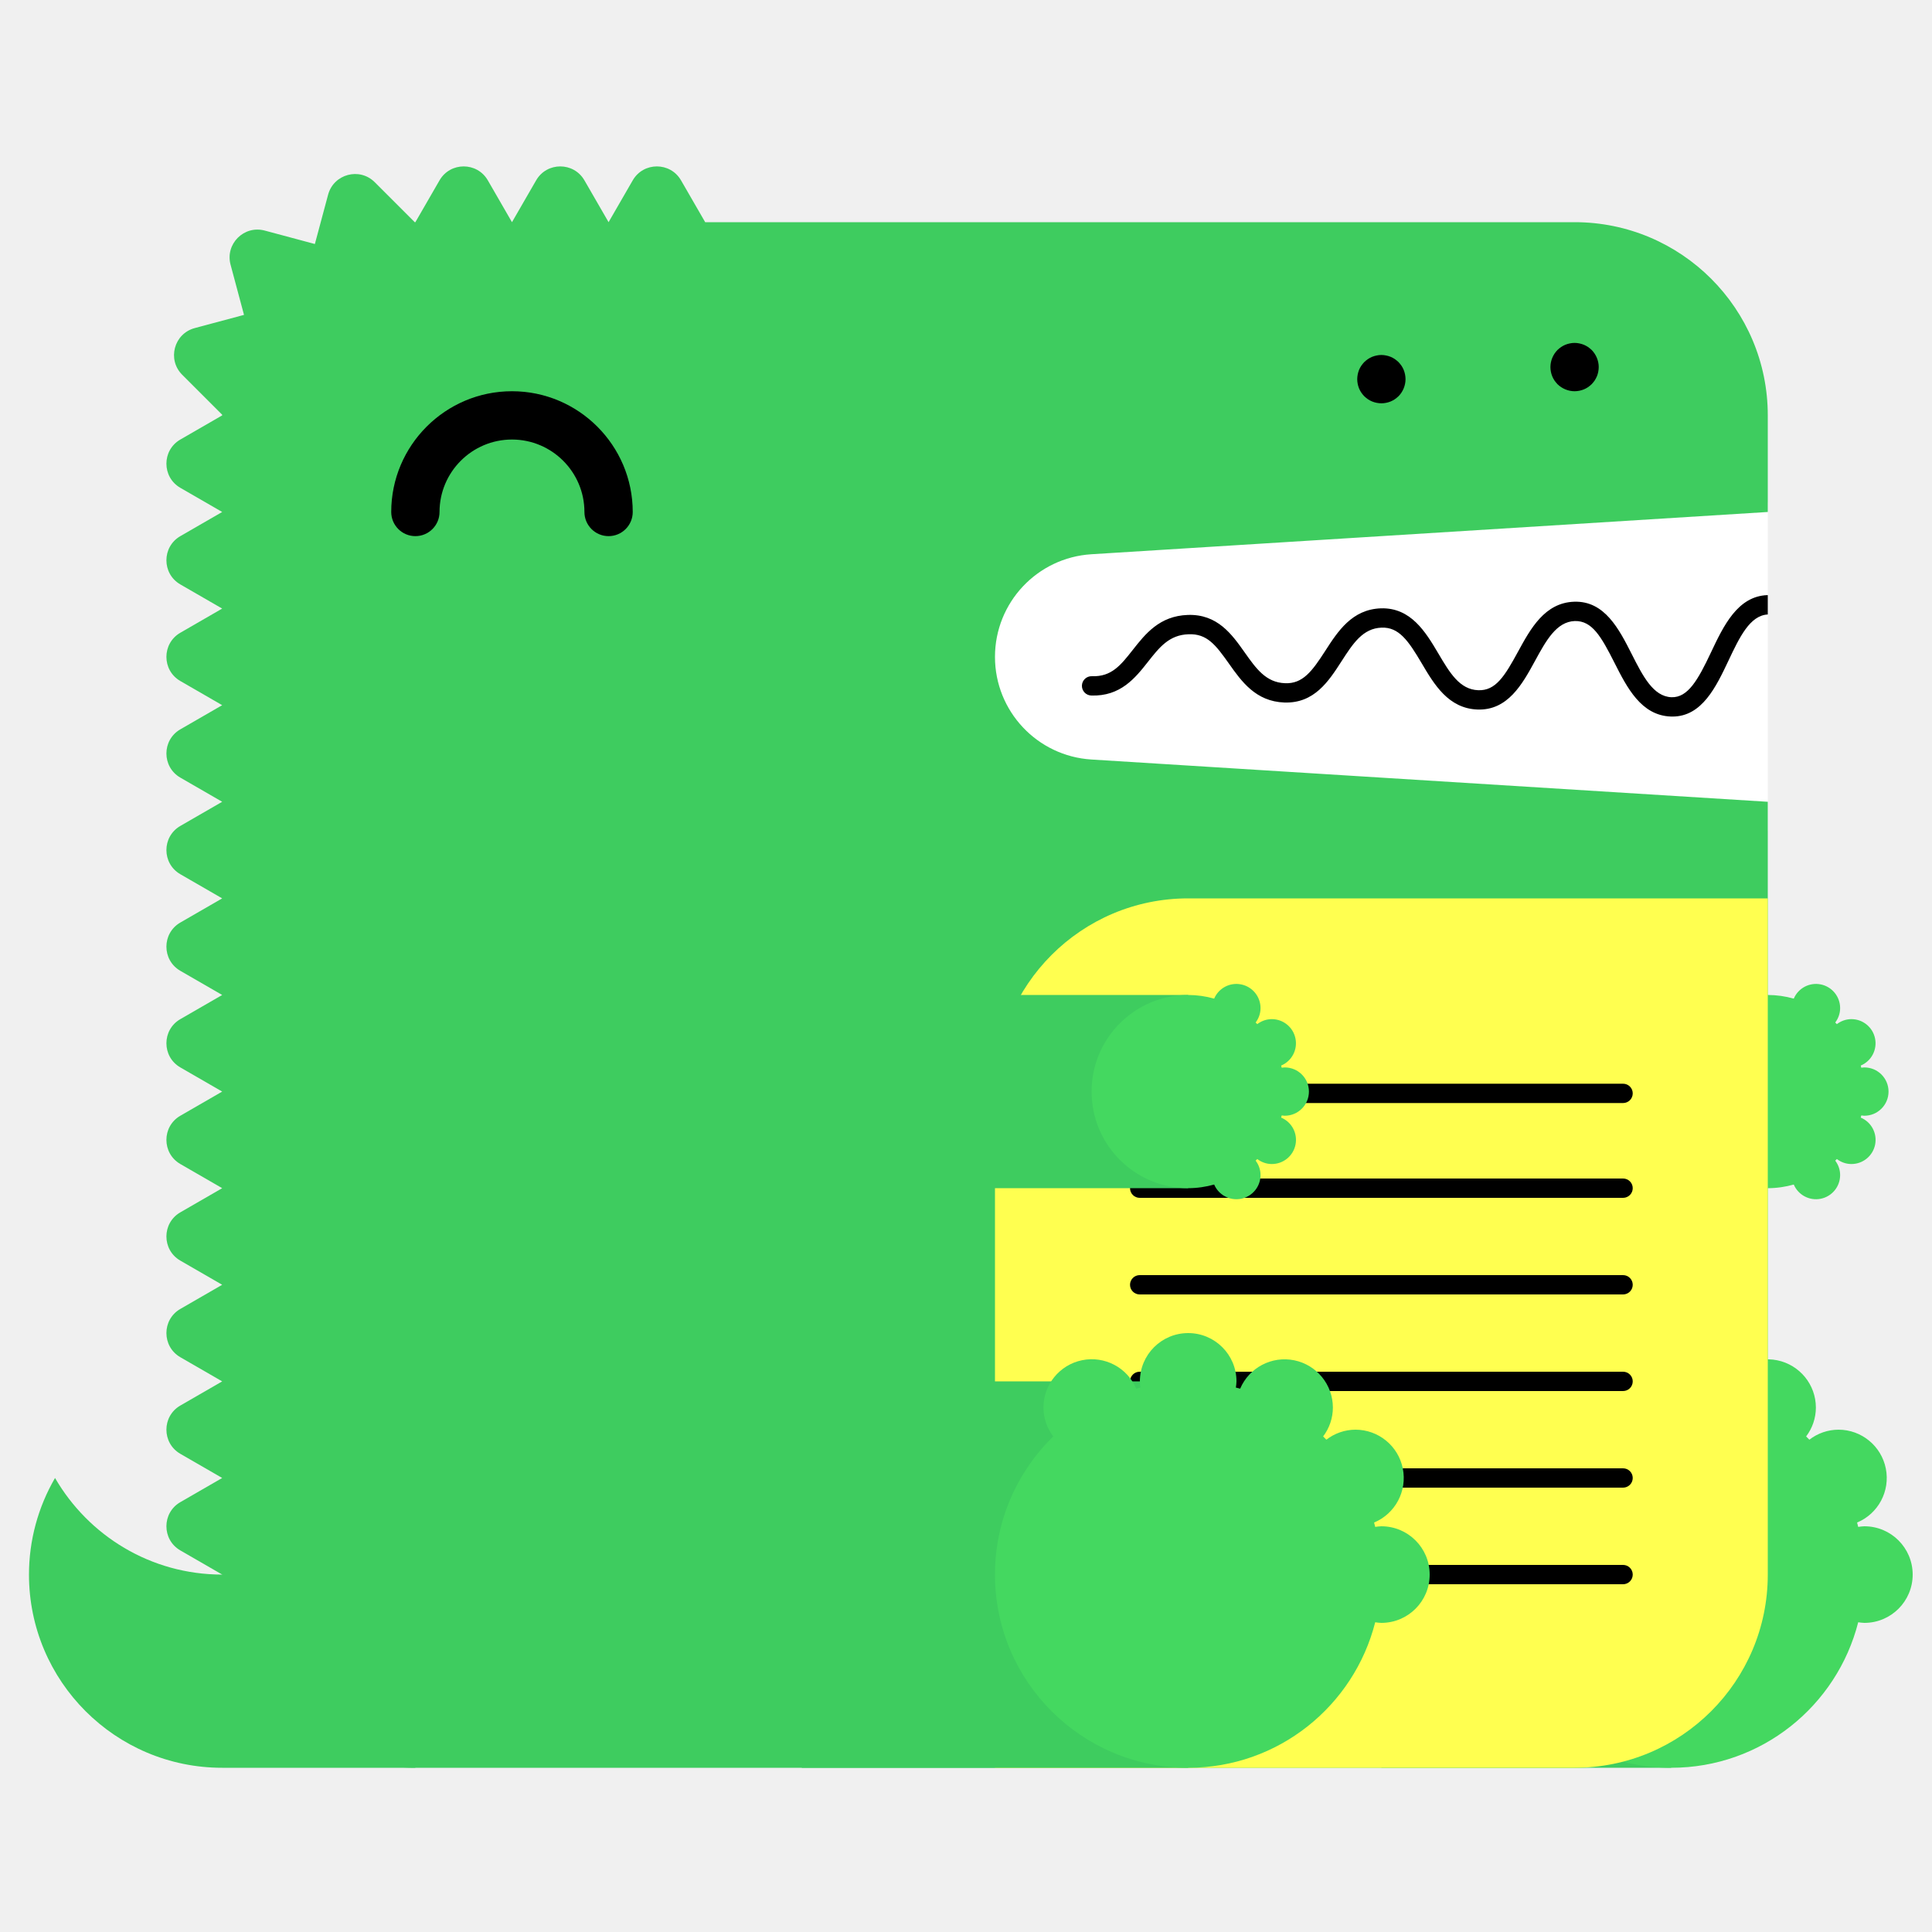
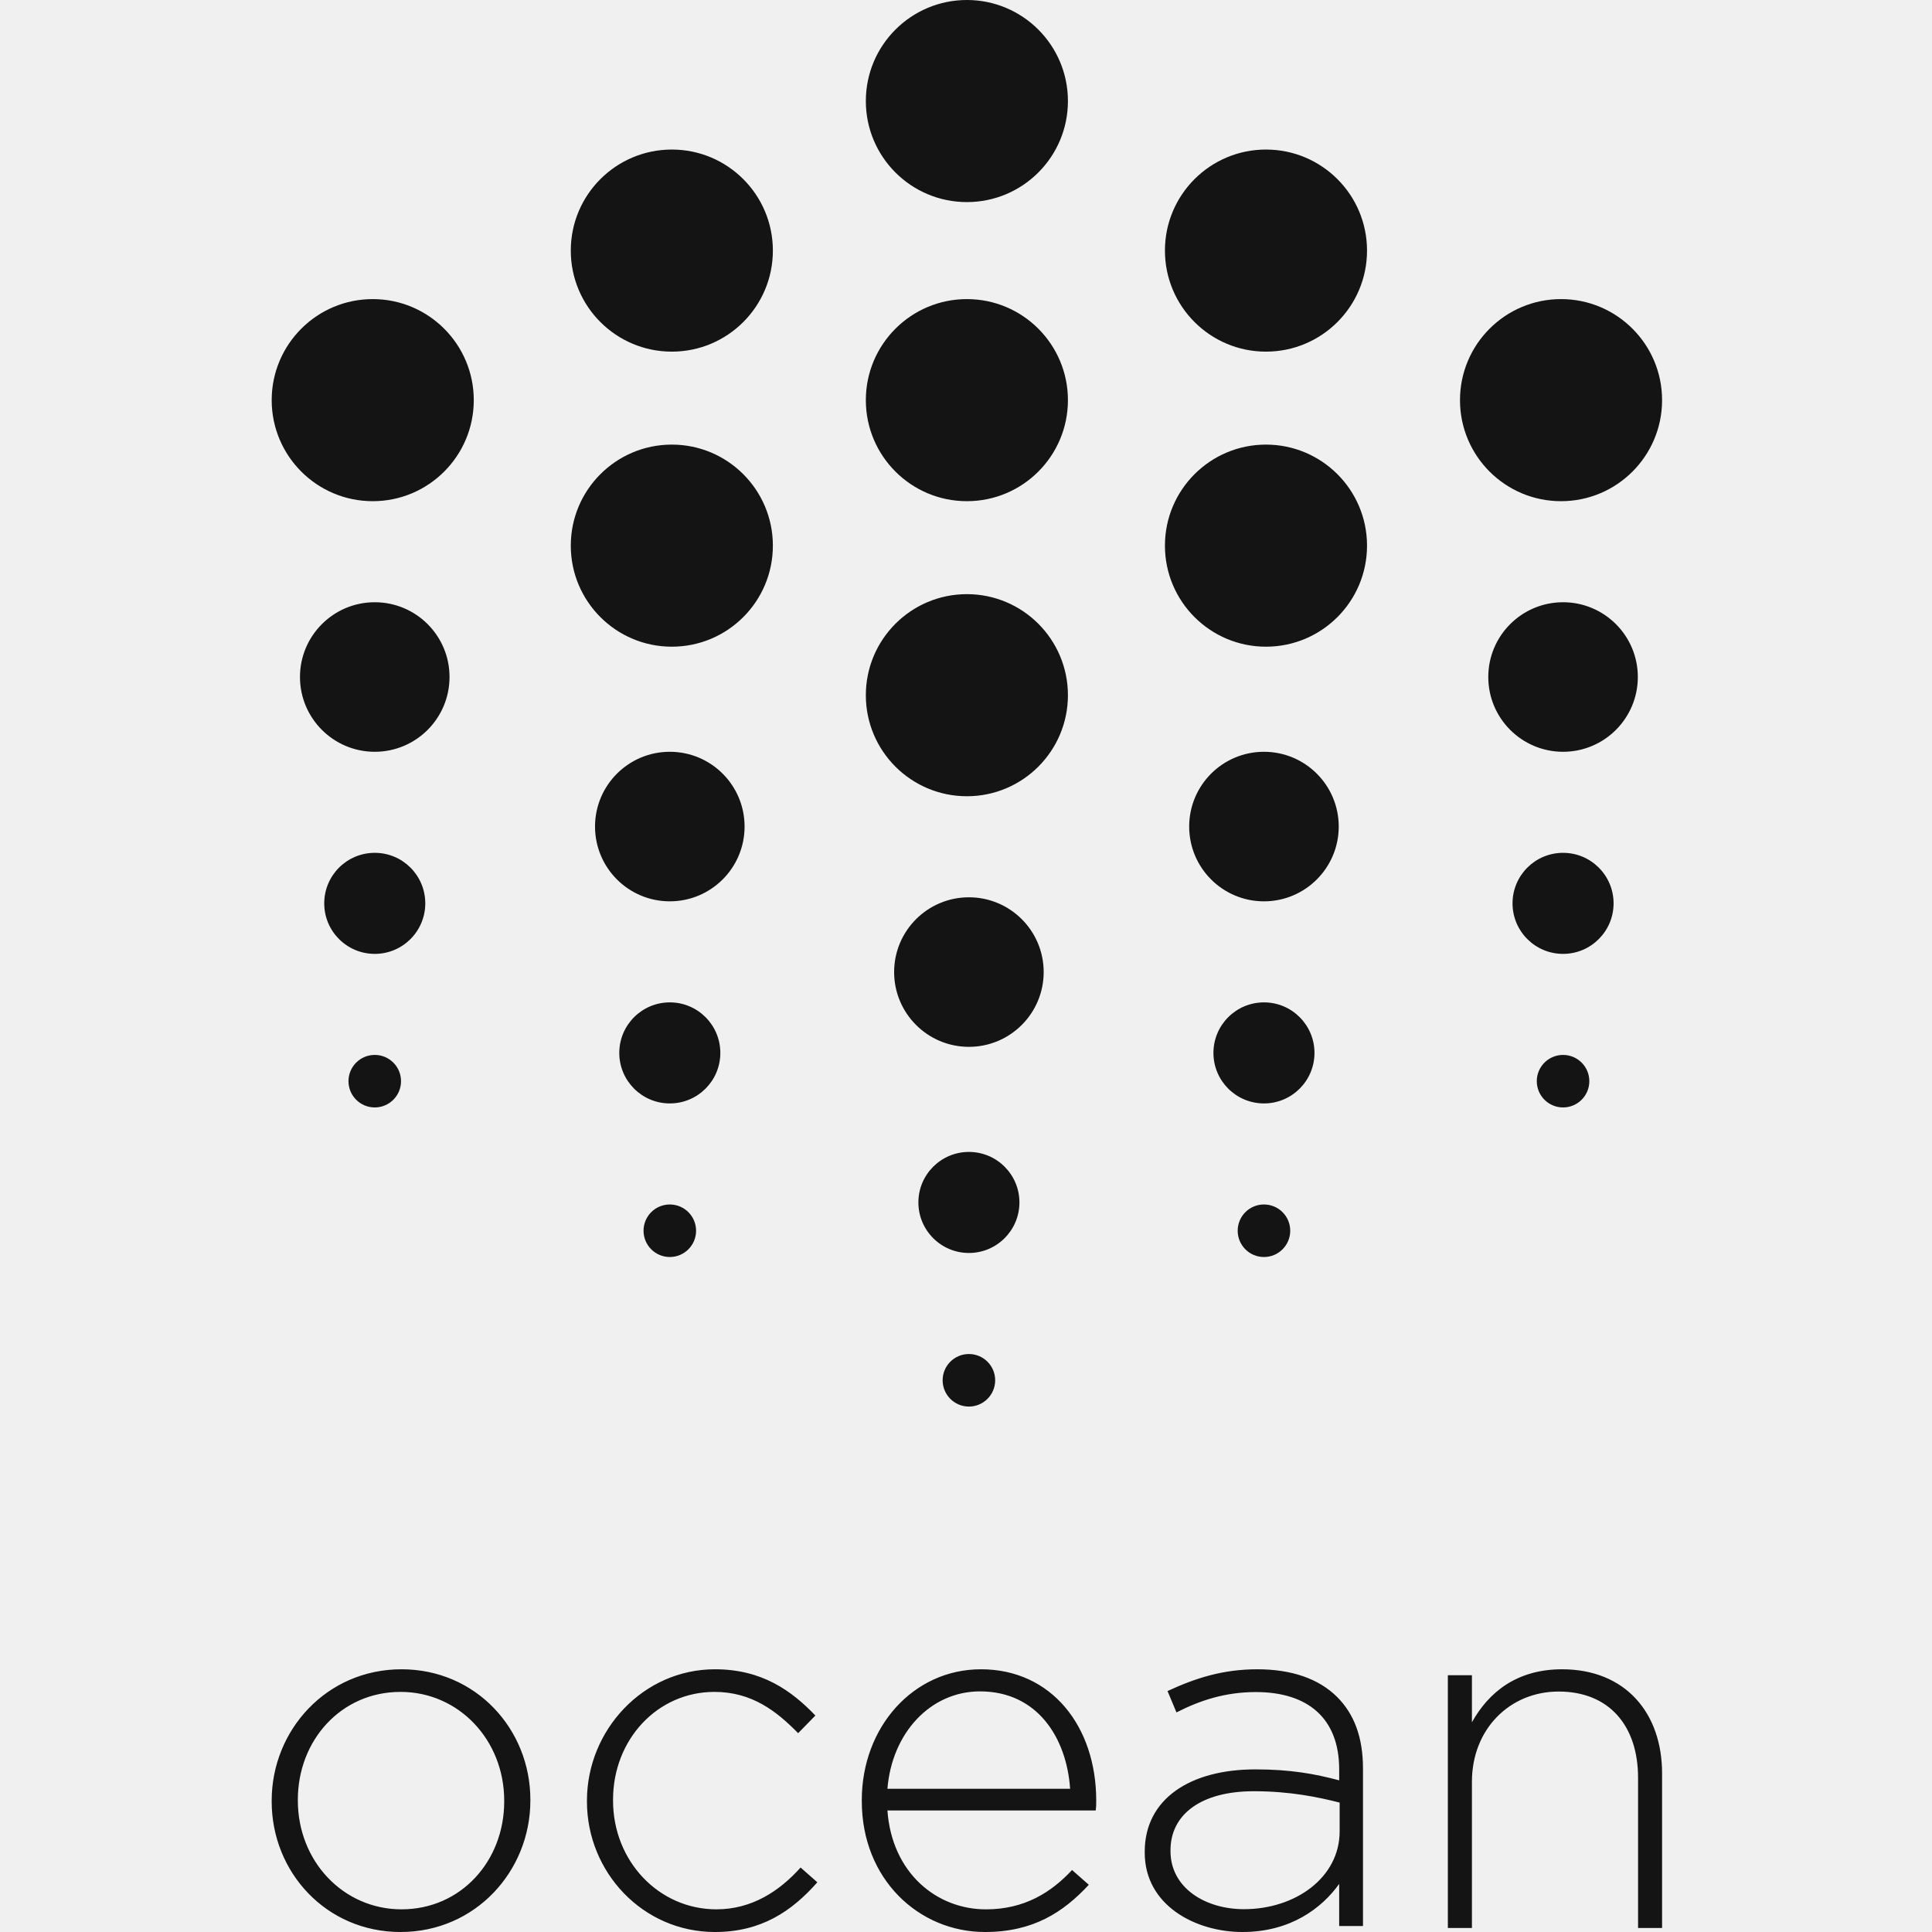
- <svg xmlns="http://www.w3.org/2000/svg" width="200" height="200" viewBox="0 0 200 200">
-   <g fill="none" fill-rule="evenodd">
-     <path fill="#FFF" d="M99 52h84v34H99z" />
-     <path d="M23 163c-7.398 0-13.843-4.027-17.303-10A19.886 19.886 0 0 0 3 163c0 11.046 8.954 20 20 20h20v-20H23z" fill="#3ECC5F" />
-     <path d="M112.98 57.376L183 53V43c0-11.046-8.954-20-20-20H73l-2.5-4.33c-1.112-1.925-3.889-1.925-5 0L63 23l-2.5-4.33c-1.111-1.925-3.889-1.925-5 0L53 23l-2.5-4.33c-1.111-1.925-3.889-1.925-5 0L43 23c-.022 0-.042.003-.065.003l-4.142-4.141c-1.57-1.571-4.252-.853-4.828 1.294l-1.369 5.104-5.192-1.392c-2.148-.575-4.111 1.389-3.535 3.536l1.39 5.193-5.102 1.367c-2.148.576-2.867 3.259-1.296 4.83l4.142 4.142c0 .021-.003.042-.003.064l-4.33 2.5c-1.925 1.111-1.925 3.889 0 5L23 53l-4.33 2.5c-1.925 1.111-1.925 3.889 0 5L23 63l-4.33 2.5c-1.925 1.111-1.925 3.889 0 5L23 73l-4.33 2.5c-1.925 1.111-1.925 3.889 0 5L23 83l-4.33 2.5c-1.925 1.111-1.925 3.889 0 5L23 93l-4.33 2.5c-1.925 1.111-1.925 3.889 0 5L23 103l-4.33 2.5c-1.925 1.111-1.925 3.889 0 5L23 113l-4.33 2.5c-1.925 1.111-1.925 3.889 0 5L23 123l-4.33 2.5c-1.925 1.111-1.925 3.889 0 5L23 133l-4.33 2.5c-1.925 1.111-1.925 3.889 0 5L23 143l-4.33 2.5c-1.925 1.111-1.925 3.889 0 5L23 153l-4.33 2.5c-1.925 1.111-1.925 3.889 0 5L23 163c0 11.046 8.954 20 20 20h120c11.046 0 20-8.954 20-20V83l-70.02-4.376A10.645 10.645 0 0 1 103 68c0-5.621 4.37-10.273 9.98-10.624" fill="#3ECC5F" />
-     <path fill="#3ECC5F" d="M143 183h30v-40h-30z" />
-     <path d="M193 158c-.219 0-.428.037-.639.064-.038-.15-.074-.301-.116-.451A5 5 0 0 0 190.32 148a4.96 4.96 0 0 0-3.016 1.036 26.531 26.531 0 0 0-.335-.336 4.955 4.955 0 0 0 1.011-2.987 5 5 0 0 0-9.599-1.959c-.148-.042-.297-.077-.445-.115.027-.211.064-.42.064-.639a5 5 0 0 0-5-5 5 5 0 0 0-5 5c0 .219.037.428.064.639-.148.038-.297.073-.445.115a4.998 4.998 0 0 0-9.599 1.959c0 1.125.384 2.151 1.011 2.987-3.717 3.632-6.031 8.693-6.031 14.3 0 11.046 8.954 20 20 20 9.339 0 17.16-6.41 19.361-15.064.211.027.42.064.639.064a5 5 0 0 0 5-5 5 5 0 0 0-5-5" fill="#44D860" />
-     <path fill="#3ECC5F" d="M153 123h30v-20h-30z" />
-     <path d="M193 115.5a2.5 2.5 0 1 0 0-5c-.109 0-.214.019-.319.032-.02-.075-.037-.15-.058-.225a2.501 2.501 0 0 0-.963-4.807c-.569 0-1.088.197-1.508.518a6.653 6.653 0 0 0-.168-.168c.314-.417.506-.931.506-1.494a2.5 2.5 0 0 0-4.8-.979A9.987 9.987 0 0 0 183 103c-5.522 0-10 4.478-10 10s4.478 10 10 10c.934 0 1.833-.138 2.69-.377a2.5 2.5 0 0 0 4.8-.979c0-.563-.192-1.077-.506-1.494.057-.055.113-.111.168-.168.42.321.939.518 1.508.518a2.5 2.5 0 0 0 .963-4.807c.021-.074.038-.15.058-.225.105.013.21.032.319.032" fill="#44D860" />
-     <path d="M63 55.5a2.5 2.5 0 0 1-2.5-2.5c0-4.136-3.364-7.5-7.5-7.5s-7.5 3.364-7.5 7.5a2.5 2.5 0 1 1-5 0c0-6.893 5.607-12.5 12.5-12.5S65.5 46.107 65.5 53a2.5 2.5 0 0 1-2.5 2.5" fill="#000" />
-     <path d="M103 183h60c11.046 0 20-8.954 20-20V93h-60c-11.046 0-20 8.954-20 20v70z" fill="#FFFF50" />
-     <path d="M168.02 124h-50.04a1 1 0 1 1 0-2h50.04a1 1 0 1 1 0 2m0 20h-50.04a1 1 0 1 1 0-2h50.04a1 1 0 1 1 0 2m0 20h-50.04a1 1 0 1 1 0-2h50.04a1 1 0 1 1 0 2m0-49.814h-50.04a1 1 0 1 1 0-2h50.04a1 1 0 1 1 0 2m0 19.814h-50.04a1 1 0 1 1 0-2h50.04a1 1 0 1 1 0 2m0 20h-50.04a1 1 0 1 1 0-2h50.04a1 1 0 1 1 0 2M183 61.611c-.012 0-.022-.006-.034-.005-3.09.105-4.552 3.196-5.842 5.923-1.346 2.85-2.387 4.703-4.093 4.647-1.889-.068-2.969-2.202-4.113-4.46-1.314-2.594-2.814-5.536-5.963-5.426-3.046.104-4.513 2.794-5.807 5.167-1.377 2.528-2.314 4.065-4.121 3.994-1.927-.07-2.951-1.805-4.136-3.813-1.321-2.236-2.848-4.75-5.936-4.664-2.994.103-4.465 2.385-5.763 4.4-1.373 2.13-2.335 3.428-4.165 3.351-1.973-.07-2.992-1.51-4.171-3.177-1.324-1.873-2.816-3.993-5.895-3.89-2.928.1-4.399 1.97-5.696 3.618-1.232 1.564-2.194 2.802-4.229 2.724a1 1 0 0 0-.072 2c3.017.101 4.545-1.8 5.872-3.487 1.177-1.496 2.193-2.787 4.193-2.855 1.926-.082 2.829 1.115 4.195 3.045 1.297 1.834 2.769 3.914 5.731 4.021 3.103.104 4.596-2.215 5.918-4.267 1.182-1.834 2.202-3.417 4.15-3.484 1.793-.067 2.769 1.35 4.145 3.681 1.297 2.197 2.766 4.686 5.787 4.796 3.125.108 4.634-2.62 5.949-5.035 1.139-2.088 2.214-4.06 4.119-4.126 1.793-.042 2.728 1.595 4.111 4.33 1.292 2.553 2.757 5.445 5.825 5.556l.169.003c3.064 0 4.518-3.075 5.805-5.794 1.139-2.41 2.217-4.68 4.067-4.773v-2z" fill="#000" />
-     <path fill="#3ECC5F" d="M83 183h40v-40H83z" />
-     <path d="M143 158c-.219 0-.428.037-.639.064-.038-.15-.074-.301-.116-.451A5 5 0 0 0 140.32 148a4.96 4.96 0 0 0-3.016 1.036 26.531 26.531 0 0 0-.335-.336 4.955 4.955 0 0 0 1.011-2.987 5 5 0 0 0-9.599-1.959c-.148-.042-.297-.077-.445-.115.027-.211.064-.42.064-.639a5 5 0 0 0-5-5 5 5 0 0 0-5 5c0 .219.037.428.064.639-.148.038-.297.073-.445.115a4.998 4.998 0 0 0-9.599 1.959c0 1.125.384 2.151 1.011 2.987-3.717 3.632-6.031 8.693-6.031 14.3 0 11.046 8.954 20 20 20 9.339 0 17.16-6.41 19.361-15.064.211.027.42.064.639.064a5 5 0 0 0 5-5 5 5 0 0 0-5-5" fill="#44D860" />
-     <path fill="#3ECC5F" d="M83 123h40v-20H83z" />
-     <path d="M133 115.5a2.5 2.5 0 1 0 0-5c-.109 0-.214.019-.319.032-.02-.075-.037-.15-.058-.225a2.501 2.501 0 0 0-.963-4.807c-.569 0-1.088.197-1.508.518a6.653 6.653 0 0 0-.168-.168c.314-.417.506-.931.506-1.494a2.5 2.5 0 0 0-4.8-.979A9.987 9.987 0 0 0 123 103c-5.522 0-10 4.478-10 10s4.478 10 10 10c.934 0 1.833-.138 2.69-.377a2.5 2.5 0 0 0 4.8-.979c0-.563-.192-1.077-.506-1.494.057-.055.113-.111.168-.168.42.321.939.518 1.508.518a2.5 2.5 0 0 0 .963-4.807c.021-.074.038-.15.058-.225.105.013.21.032.319.032" fill="#44D860" />
-     <path d="M143 41.75c-.16 0-.33-.02-.49-.05a2.52 2.52 0 0 1-.47-.14c-.15-.06-.29-.14-.431-.23-.13-.09-.259-.2-.38-.31-.109-.12-.219-.24-.309-.38s-.17-.28-.231-.43a2.619 2.619 0 0 1-.189-.96c0-.16.02-.33.05-.49.03-.16.08-.31.139-.47.061-.15.141-.29.231-.43.09-.13.2-.26.309-.38.121-.11.25-.22.38-.31.141-.09.281-.17.431-.23.149-.06.31-.11.47-.14.32-.07.65-.07.98 0 .159.03.32.08.47.14.149.06.29.14.43.23.13.09.259.2.38.31.11.12.22.25.31.38.09.14.17.28.23.43.06.16.11.31.14.47.029.16.05.33.05.49 0 .66-.271 1.31-.73 1.77-.121.11-.25.22-.38.31-.14.09-.281.17-.43.23a2.565 2.565 0 0 1-.96.19m20-1.25c-.66 0-1.3-.27-1.771-.73a3.802 3.802 0 0 1-.309-.38c-.09-.14-.17-.28-.231-.43a2.619 2.619 0 0 1-.189-.96c0-.66.27-1.3.729-1.77.121-.11.25-.22.38-.31.141-.09.281-.17.431-.23.149-.06.31-.11.47-.14.32-.07.66-.07.98 0 .159.03.32.08.47.14.149.06.29.14.43.23.13.09.259.2.38.31.459.47.73 1.11.73 1.77 0 .16-.021.33-.05.49-.03.16-.08.32-.14.47-.07.15-.14.29-.23.43-.09.13-.2.26-.31.38-.121.11-.25.22-.38.31-.14.09-.281.17-.43.23a2.565 2.565 0 0 1-.96.19" fill="#000" />
-   </g>
+ <svg xmlns="http://www.w3.org/2000/svg" width="1em" height="1em" viewBox="0 0 512 512" class="HeaderHome-module--headerLogo--3VVJC">
+   <path d="M133.619 477.44v-.264c0-16.034-12.033-28.807-27.468-28.807-15.83 0-27.218 12.908-27.218 28.557v.25c0 16.044 12.039 28.817 27.469 28.817 15.835 0 27.217-12.903 27.217-28.552m-61.619 0v-.265c0-18.636 14.523-34.8 34.402-34.8 19.767 0 34.15 15.905 34.15 34.55v.25c0 18.646-14.523 34.824-34.401 34.824C86.393 512 72 496.086 72 477.44m83.548 0v-.264c0-18.636 14.874-34.8 33.92-34.8 12.52 0 20.35 5.728 26.615 12.255l-4.567 4.679c-5.74-5.853-12.27-10.941-22.183-10.941-15.129 0-26.87 12.643-26.87 28.557v.25c0 16.044 12.13 28.817 27.395 28.817 9.388 0 16.692-4.814 22.308-11.08l4.437 3.914c-6.785 7.686-14.88 13.173-27.135 13.173-19.18 0-33.92-15.914-33.92-34.56m128.046-3.39c-.915-13.422-8.611-25.816-23.88-25.816-13.188 0-23.358 11.08-24.537 25.816h48.417zm-55.21 3.27v-.274c0-19.294 13.584-34.67 31.586-34.67 18.666 0 30.54 15.12 30.54 34.8 0 1.179 0 1.573-.13 2.612h-55.203c1.179 16.563 13.044 26.21 26.107 26.21 10.296 0 17.352-4.56 22.825-10.426l4.438 3.914c-6.787 7.3-14.739 12.514-27.528 12.514-17.487 0-32.634-13.956-32.634-34.68zm126.634 8.016v-7.632c-5.649-1.439-13.135-3.009-22.731-3.009-14.202 0-22.091 6.3-22.091 15.627v.261c0 9.72 9.198 15.37 19.463 15.37 13.669 0 25.359-8.402 25.359-20.617m-51.654 5.635v-.257c0-13.93 11.957-21.809 29.32-21.809 9.325 0 15.769 1.187 22.213 2.902v-2.902c0-13.538-8.292-20.491-22.086-20.491-8.16 0-14.857 2.238-21.034 5.393l-2.371-5.66c7.365-3.406 14.6-5.77 23.802-5.77 9.063 0 16.292 2.49 21.16 7.355 4.47 4.467 6.837 10.64 6.837 18.916v41.772h-6.308v-11.168C350.295 505.686 342.009 512 329.26 512c-12.49 0-25.897-7.094-25.897-21.029m80.335-47.025h6.377v12.475c4.403-7.887 11.81-14.044 23.893-14.044 16.75 0 26.5 11.554 26.5 27.58v40.972h-6.363v-39.79c0-13.792-7.666-22.862-21.043-22.862-12.993 0-22.987 9.99-22.987 23.904v38.748h-6.377v-66.983zM119.129 179.41c0 10.944-8.864 19.821-19.815 19.821-10.942 0-19.816-8.877-19.816-19.82 0-10.944 8.874-19.812 19.816-19.812 10.95 0 19.816 8.868 19.816 19.811m314.912 0c0 10.944-8.875 19.821-19.811 19.821-10.946 0-19.821-8.877-19.821-19.82 0-10.944 8.875-19.812 19.82-19.812 10.937 0 19.812 8.868 19.812 19.811m-157.456 78.195c0 10.942-8.874 19.819-19.814 19.819-10.945 0-19.818-8.877-19.818-19.819 0-10.942 8.873-19.813 19.818-19.813 10.94 0 19.814 8.871 19.814 19.813m-79.264-38.558c0 10.939-8.869 19.816-19.818 19.816-10.945 0-19.814-8.877-19.814-19.816 0-10.948 8.87-19.816 19.814-19.816 10.95 0 19.818 8.868 19.818 19.816m157.456 0c0 10.939-8.873 19.816-19.813 19.816-10.95 0-19.819-8.877-19.819-19.816 0-10.948 8.87-19.816 19.819-19.816 10.94 0 19.813 8.868 19.813 19.816m-242.075 20.356c0 7.382-5.99 13.385-13.382 13.385-7.402 0-13.396-6.003-13.396-13.385 0-7.4 5.994-13.394 13.396-13.394 7.393 0 13.382 5.993 13.382 13.394m314.912 0c0 7.382-5.998 13.385-13.39 13.385-7.395 0-13.388-6.003-13.388-13.385 0-7.4 5.993-13.394 13.389-13.394 7.391 0 13.39 5.993 13.39 13.394m-157.457 79.25c0 7.396-6 13.398-13.384 13.398-7.389 0-13.394-6.002-13.394-13.399 0-7.39 6.005-13.379 13.394-13.379 7.383 0 13.384 5.988 13.384 13.38m-79.264-39.618c0 7.394-5.993 13.384-13.384 13.384-7.396 0-13.394-5.99-13.394-13.384 0-7.399 5.998-13.394 13.394-13.394 7.391 0 13.384 5.995 13.384 13.394m157.456 0c0 7.394-6.001 13.384-13.381 13.384-7.4 0-13.397-5.99-13.397-13.384 0-7.399 5.997-13.394 13.397-13.394 7.38 0 13.381 5.995 13.381 13.394m-242.075 7.486a6.962 6.962 0 11-13.925 0 6.957 6.957 0 016.965-6.955 6.956 6.956 0 016.96 6.955m314.912 0a6.962 6.962 0 11-13.925 0 6.955 6.955 0 016.965-6.955c3.838 0 6.96 3.112 6.96 6.955m-157.456 79.266c0 3.846-3.122 6.967-6.96 6.967a6.967 6.967 0 01-6.964-6.967 6.958 6.958 0 016.964-6.958 6.96 6.96 0 016.96 6.958m-79.263-39.627a6.967 6.967 0 01-6.965 6.962 6.966 6.966 0 01-6.96-6.962 6.96 6.96 0 016.96-6.962 6.961 6.961 0 016.965 6.962m157.456 0c0 3.841-3.123 6.962-6.96 6.962A6.96 6.96 0 01328 326.16a6.953 6.953 0 016.965-6.962 6.961 6.961 0 016.96 6.962m-58.912-299.38c0 14.792-11.991 26.777-26.771 26.777-14.795 0-26.786-11.985-26.786-26.777C229.456 11.99 241.447 0 256.242 0c14.78 0 26.77 11.99 26.77 26.779m0 79.263c0 14.79-11.99 26.778-26.77 26.778-14.795 0-26.786-11.988-26.786-26.778 0-14.786 11.991-26.778 26.786-26.778 14.78 0 26.77 11.992 26.77 26.778m0 78.197c0 14.784-11.99 26.774-26.77 26.774-14.795 0-26.786-11.99-26.786-26.774 0-14.793 11.991-26.783 26.786-26.783 14.78 0 26.77 11.99 26.77 26.783m157.457-78.197c0 14.79-11.99 26.778-26.776 26.778-14.792 0-26.78-11.988-26.78-26.778 0-14.786 11.988-26.778 26.78-26.778 14.787 0 26.776 11.992 26.776 26.778m-314.913 0c0 14.79-11.986 26.778-26.775 26.778C83.99 132.82 72 120.832 72 106.042c0-14.786 11.991-26.778 26.78-26.778 14.79 0 26.776 11.992 26.776 26.778M204.82 66.41c0 14.788-11.987 26.778-26.778 26.778-14.791 0-26.778-11.99-26.778-26.778 0-14.798 11.987-26.778 26.778-26.778 14.79 0 26.778 11.98 26.778 26.778m0 78.19c0 14.79-11.987 26.78-26.778 26.78-14.791 0-26.778-11.99-26.778-26.78 0-14.785 11.987-26.776 26.778-26.776 14.79 0 26.778 11.991 26.778 26.776m157.456-78.19c0 14.788-11.99 26.778-26.78 26.778-14.79 0-26.776-11.99-26.776-26.778 0-14.798 11.986-26.778 26.776-26.778s26.78 11.98 26.78 26.778m0 78.19c0 14.79-11.99 26.78-26.78 26.78-14.79 0-26.776-11.99-26.776-26.78 0-14.785 11.986-26.776 26.776-26.776s26.78 11.991 26.78 26.776" fill="#141414" fill-rule="evenodd" />
</svg>
